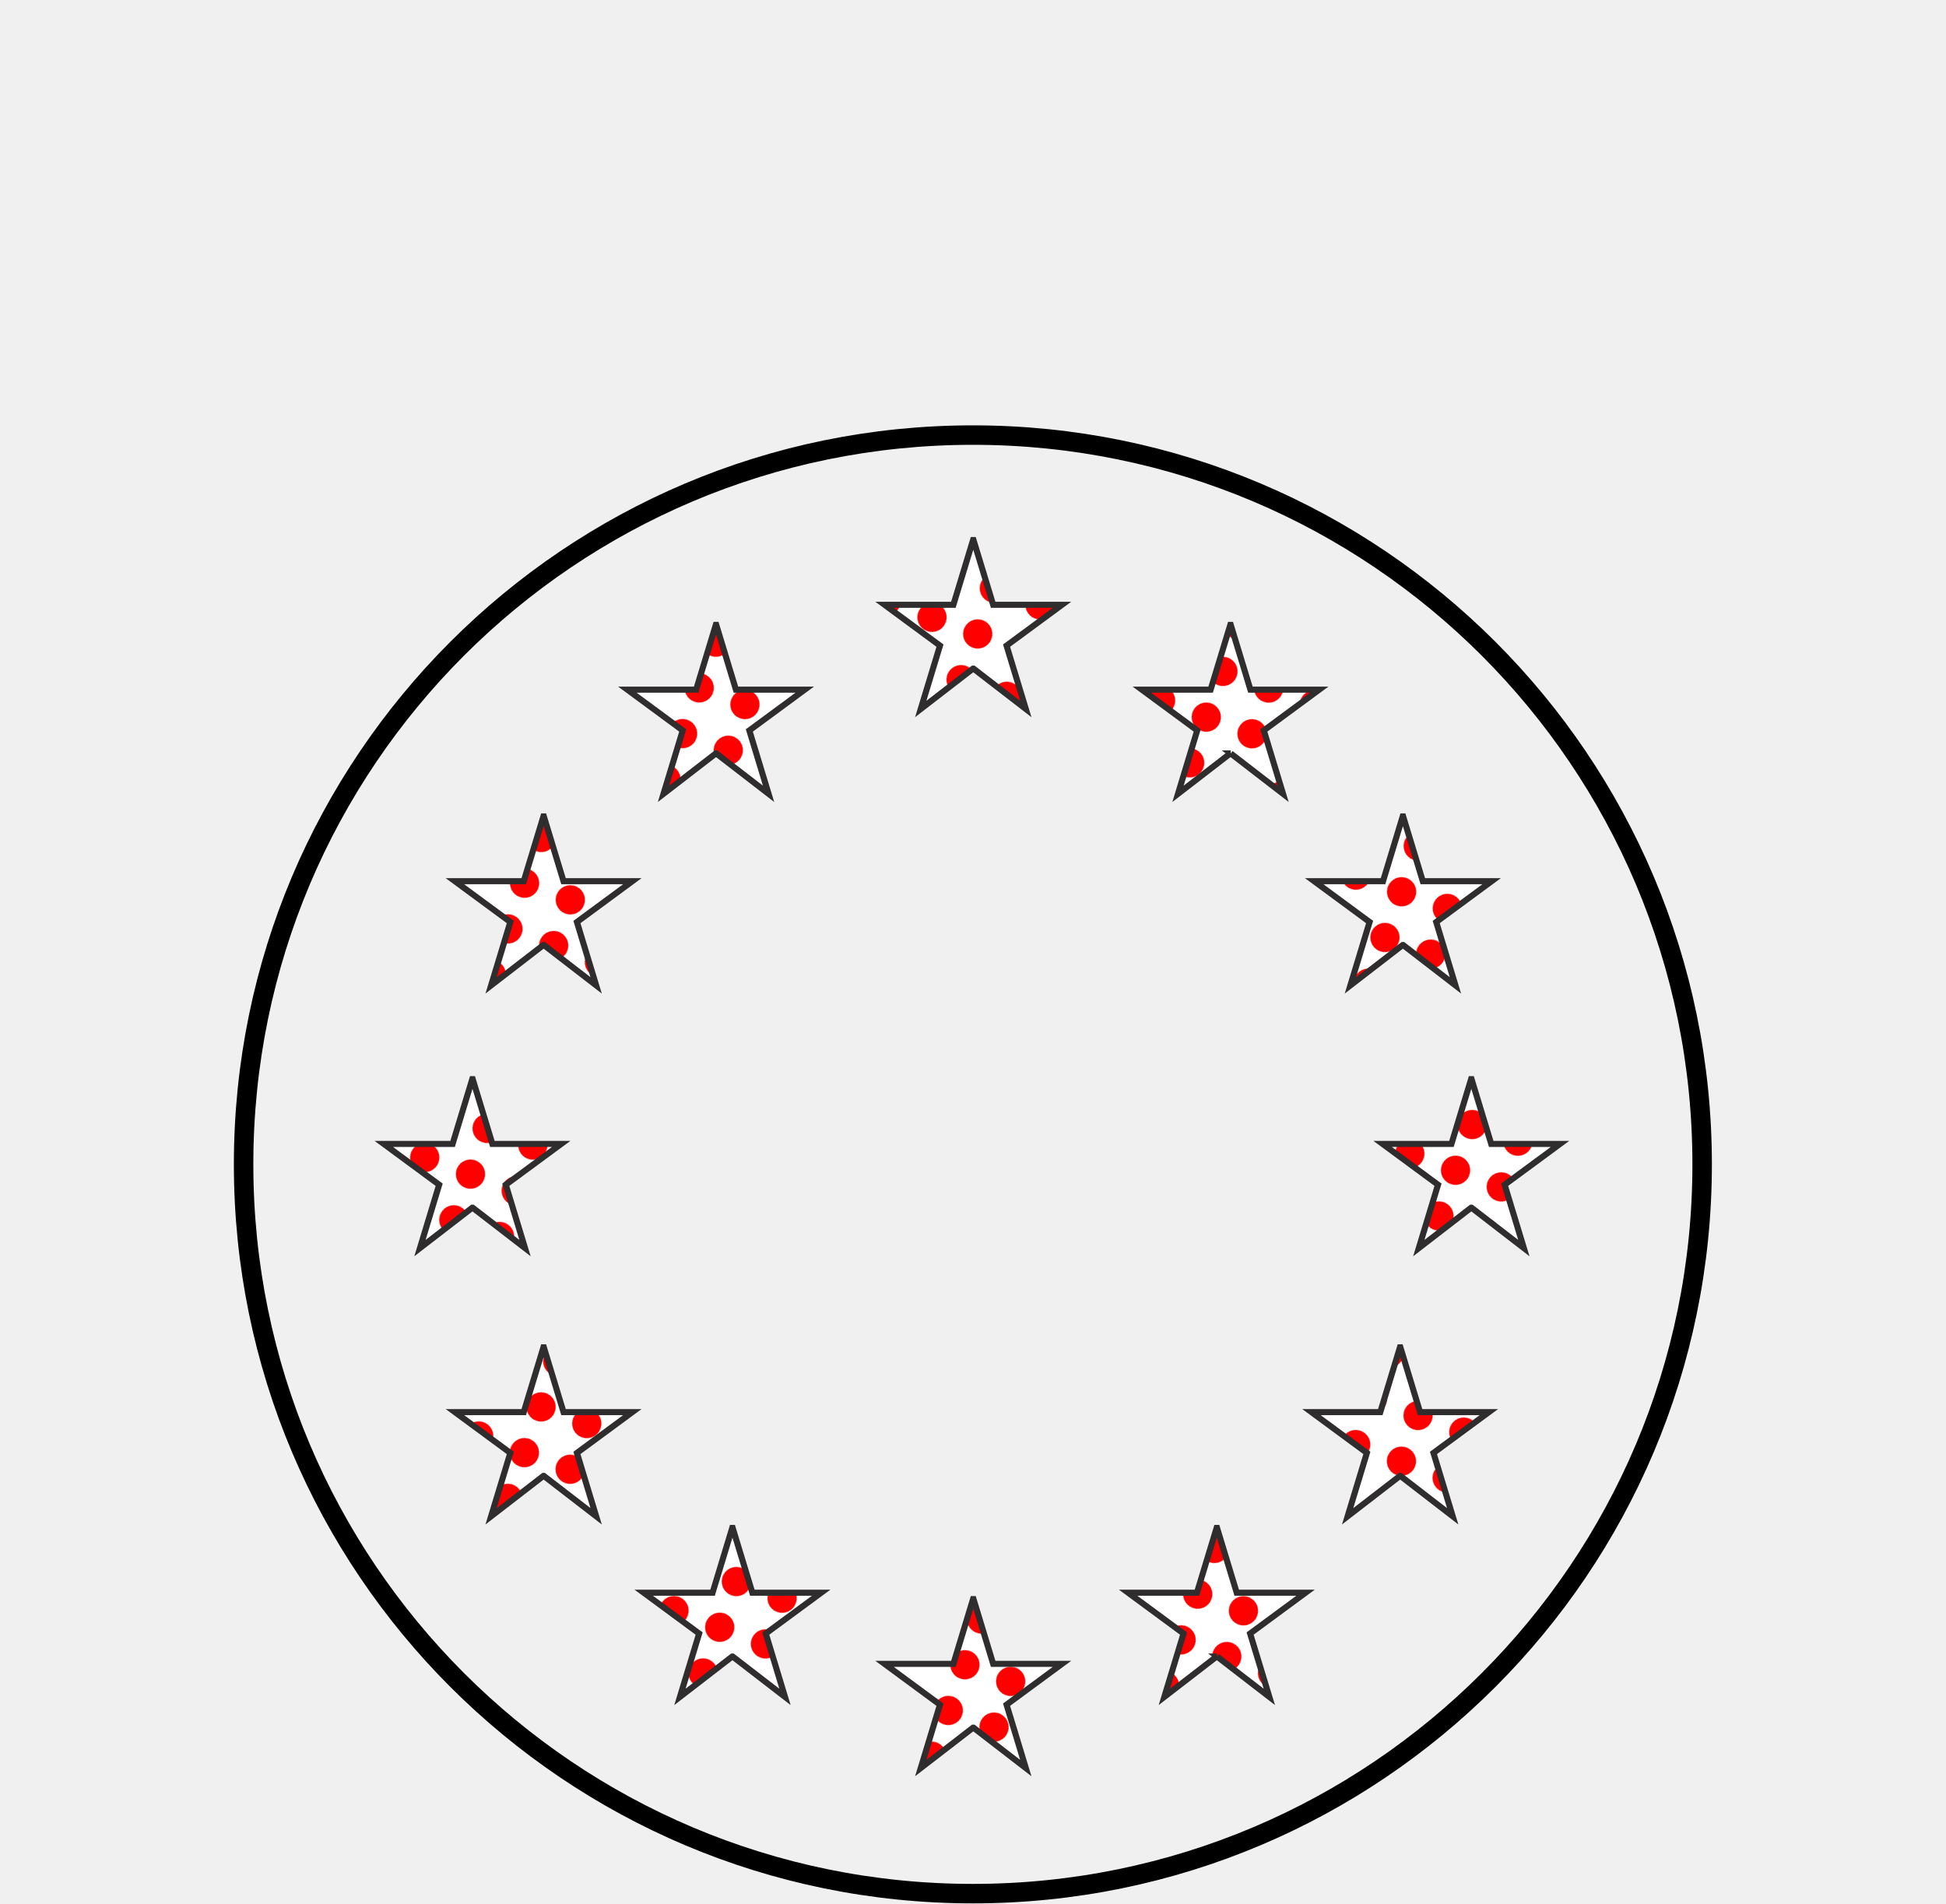
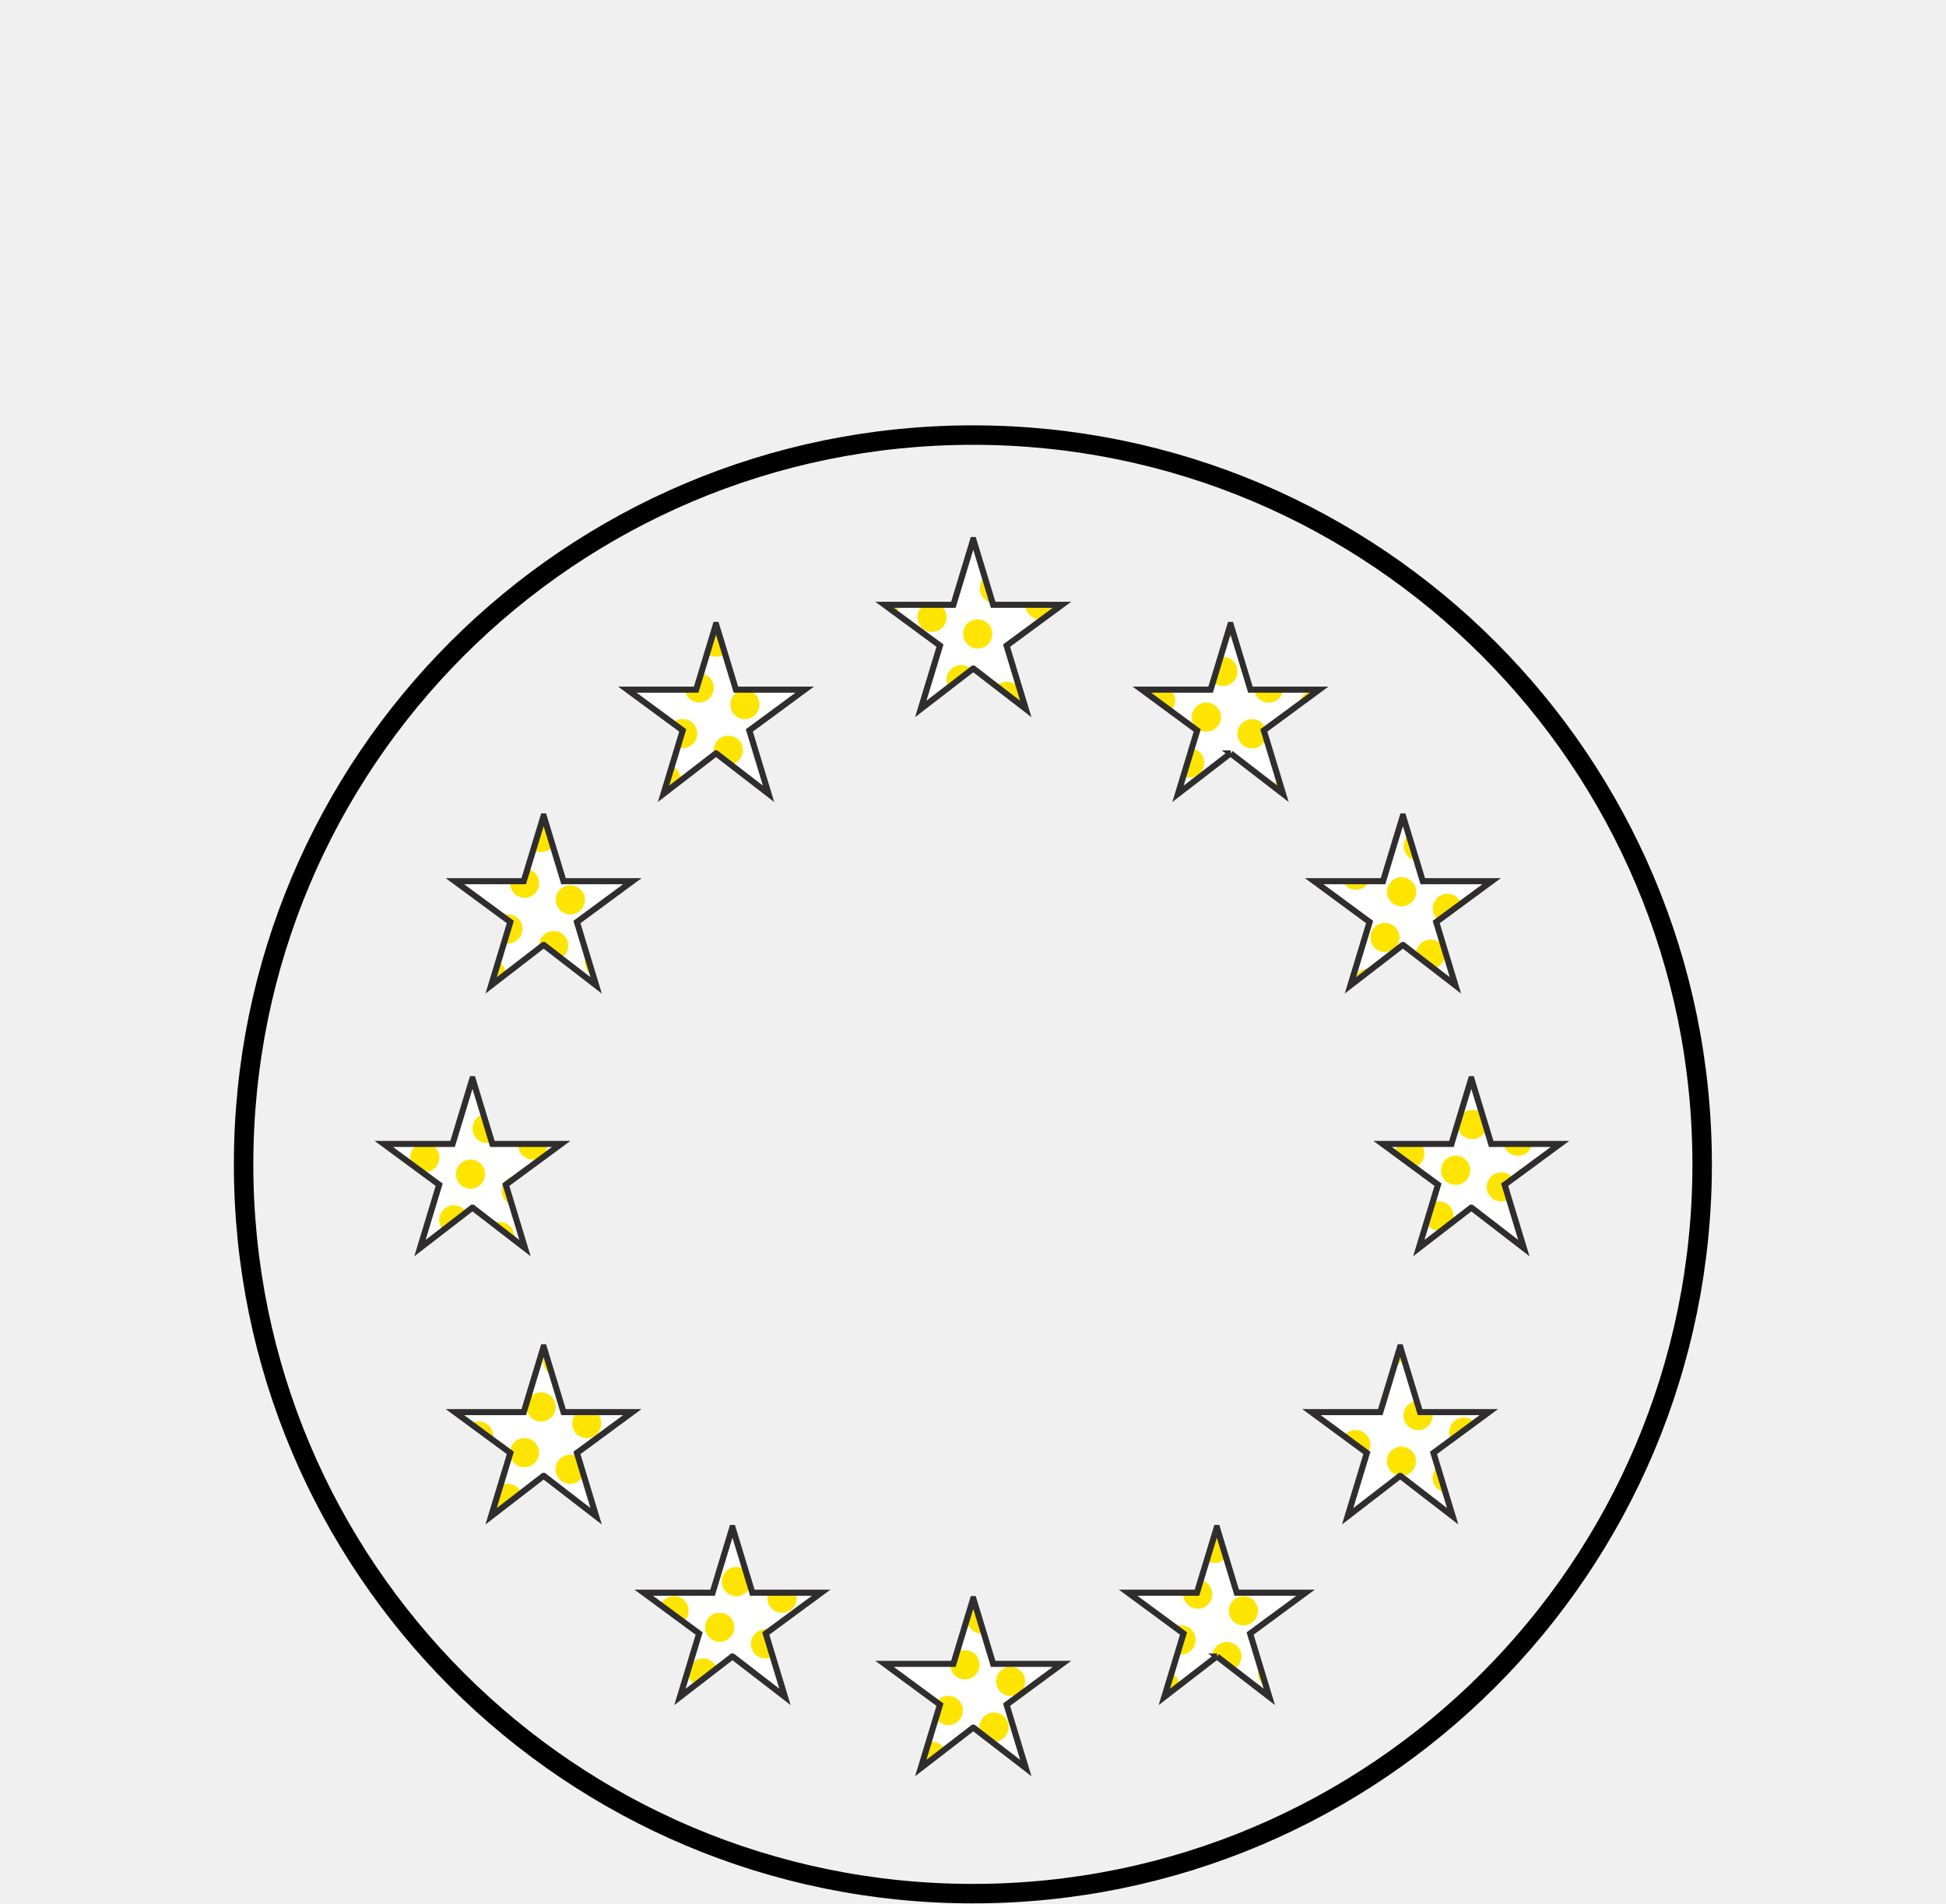
<svg xmlns="http://www.w3.org/2000/svg" version="1.1" id="svg10845" height="195.603" width="200">
  <defs id="defs4809">
    <pattern id="polka" patternTransform="rotate(20)" height="5" width="5" patternUnits="userSpaceOnUse">
      <rect y="0" x="0" height="5" width="5" style="fill:#ffffff" id="polka__bg" />
-       <circle cx="2" style="fill:#ff0000" cy="2" r="1.5" id="polka__inner" />
+       <circle cx="2" style="fill:#fde501" cy="2" r="1.5" id="polka__inner" />
    </pattern>
  </defs>
  <g style="display:inline" transform="translate(-282.081,-278.4112)" id="layer1">
    <ellipse style="color:#000000;display:inline;overflow:visible;visibility:visible;opacity:1;fill:none;fill-opacity:1;fill-rule:nonzero;stroke:#000000;stroke-width:2;stroke-miterlimit:4;stroke-dasharray:none;stroke-opacity:1;marker:none;enable-background:accumulate" id="path6022" cx="382.068" cy="398.076" rx="74.951" ry="74.95" />
    <path d="m 382.132,347.127 5.375,4.146 -1.976,-6.51 5.696,-4.195 -7.074,0 -2.021,-6.654 -0.046,0 -2.02,6.654 -7.074,0 5.695,4.195 -1.975,6.51 5.374,-4.146 0.046,0 z" style="fill:#ffffff;fill-opacity:1;fill-rule:nonzero;stroke:none" id="path974" />
    <path d="m 382.132,347.127 5.375,4.146 -1.976,-6.51 5.696,-4.195 -7.074,0 -2.021,-6.654 -0.046,0 -2.02,6.654 -7.074,0 5.695,4.195 -1.975,6.51 5.374,-4.146 0.046,0 z" style="fill:url(#polka);stroke:#2f2d2e;stroke-width:0.625;stroke-linecap:butt;stroke-linejoin:miter;stroke-miterlimit:4;stroke-dasharray:none;stroke-opacity:1;fill-opacity:1.0" id="path978" />
    <path d="m 408.57,355.846 5.374,4.146 -1.975,-6.51 5.695,-4.195 -7.072,0 -2.021,-6.654 -0.046,0 -2.021,6.654 -7.073,0 5.694,4.195 -1.974,6.51 5.374,-4.146 0.046,0 z" style="fill:#ffffff;fill-opacity:1;fill-rule:nonzero;stroke:none" id="path982" />
    <path d="m 408.57,355.846 5.374,4.146 -1.975,-6.51 5.695,-4.195 -7.072,0 -2.021,-6.654 -0.046,0 -2.021,6.654 -7.073,0 5.694,4.195 -1.974,6.51 5.374,-4.146 0.046,0 z" style="fill:url(#polka);stroke:#2f2d2e;stroke-width:0.625;stroke-linecap:butt;stroke-linejoin:miter;stroke-miterlimit:4;stroke-dasharray:none;stroke-opacity:1;fill-opacity:1.0" id="path986" />
    <path d="m 355.694,355.846 5.375,4.146 -1.975,-6.51 5.696,-4.195 -7.075,0 -2.021,-6.654 -0.046,0 -2.019,6.654 -7.075,0 5.695,4.195 -1.975,6.51 5.374,-4.146 0.046,0 z" style="fill:#ffffff;fill-opacity:1;fill-rule:nonzero;stroke:none" id="path990" />
    <path d="m 355.694,355.846 5.375,4.146 -1.975,-6.51 5.696,-4.195 -7.075,0 -2.021,-6.654 -0.046,0 -2.019,6.654 -7.075,0 5.695,4.195 -1.975,6.51 5.374,-4.146 0.046,0 z" style="fill:url(#polka);stroke:#2f2d2e;stroke-width:0.625;stroke-linecap:butt;stroke-linejoin:miter;stroke-miterlimit:4;stroke-dasharray:none;stroke-opacity:1;fill-opacity:1.0" id="path994" />
    <path d="m 337.975,375.534 5.375,4.146 -1.975,-6.51 5.695,-4.195 -7.074,0 -2.021,-6.654 -0.045,0 -2.021,6.654 -7.074,0 5.695,4.195 -1.974,6.51 5.374,-4.146 0.045,0 z" style="fill:#ffffff;fill-opacity:1;fill-rule:nonzero;stroke:none" id="path998" />
    <path d="m 337.975,375.534 5.375,4.146 -1.975,-6.51 5.695,-4.195 -7.074,0 -2.021,-6.654 -0.045,0 -2.021,6.654 -7.074,0 5.695,4.195 -1.974,6.51 5.374,-4.146 0.045,0 z" style="fill:url(#polka);stroke:#2f2d2e;stroke-width:0.625;stroke-linecap:butt;stroke-linejoin:miter;stroke-miterlimit:4;stroke-dasharray:none;stroke-opacity:1;fill-opacity:1.0" id="path1002" />
    <path d="m 426.288,375.534 5.375,4.146 -1.975,-6.51 5.695,-4.195 -7.074,0 -2.021,-6.654 -0.046,0 -2.02,6.654 -7.074,0 5.694,4.195 -1.974,6.51 5.374,-4.146 0.046,0 z" style="fill:#ffffff;fill-opacity:1;fill-rule:nonzero;stroke:none" id="path1006" />
    <path d="m 426.288,375.534 5.375,4.146 -1.975,-6.51 5.695,-4.195 -7.074,0 -2.021,-6.654 -0.046,0 -2.02,6.654 -7.074,0 5.694,4.195 -1.974,6.51 5.374,-4.146 0.046,0 z" style="fill:url(#polka);stroke:#2f2d2e;stroke-width:0.625;stroke-linecap:butt;stroke-linejoin:miter;stroke-miterlimit:4;stroke-dasharray:none;stroke-opacity:1;fill-opacity:1.0" id="path1010" />
    <path d="m 433.319,402.534 5.375,4.146 -1.975,-6.51 5.695,-4.195 -7.074,0 -2.021,-6.654 -0.046,0 -2.02,6.654 -7.074,0 5.694,4.195 -1.974,6.51 5.374,-4.146 0.046,0 z" style="fill:#ffffff;fill-opacity:1;fill-rule:nonzero;stroke:none" id="path1014" />
    <path d="m 433.319,402.534 5.375,4.146 -1.975,-6.51 5.695,-4.195 -7.074,0 -2.021,-6.654 -0.046,0 -2.02,6.654 -7.074,0 5.694,4.195 -1.974,6.51 5.374,-4.146 0.046,0 z" style="fill:url(#polka);stroke:#2f2d2e;stroke-width:0.625;stroke-linecap:butt;stroke-linejoin:miter;stroke-miterlimit:4;stroke-dasharray:none;stroke-opacity:1;fill-opacity:1.0" id="path1018" />
    <path d="m 330.663,402.534 5.375,4.146 -1.975,-6.51 5.695,-4.195 -7.074,0 -2.021,-6.654 -0.046,0 -2.02,6.654 -7.074,0 5.694,4.195 -1.974,6.51 5.374,-4.146 0.046,0 z" style="fill:#ffffff;fill-opacity:1;fill-rule:nonzero;stroke:none" id="path1022" />
    <path d="m 330.663,402.534 5.375,4.146 -1.975,-6.51 5.695,-4.195 -7.074,0 -2.021,-6.654 -0.046,0 -2.02,6.654 -7.074,0 5.694,4.195 -1.974,6.51 5.374,-4.146 0.046,0 z" style="fill:url(#polka);stroke:#2f2d2e;stroke-width:0.625;stroke-linecap:butt;stroke-linejoin:miter;stroke-miterlimit:4;stroke-dasharray:none;stroke-opacity:1;fill-opacity:1.0" id="path1026" />
    <path d="m 337.975,430.096 5.375,4.146 -1.975,-6.51 5.695,-4.195 -7.074,0 -2.021,-6.654 -0.045,0 -2.021,6.654 -7.074,0 5.695,4.195 -1.974,6.51 5.374,-4.146 0.045,0 z" style="fill:#ffffff;fill-opacity:1;fill-rule:nonzero;stroke:none" id="path1030" />
    <path d="m 337.975,430.096 5.375,4.146 -1.975,-6.51 5.695,-4.195 -7.074,0 -2.021,-6.654 -0.045,0 -2.021,6.654 -7.074,0 5.695,4.195 -1.974,6.51 5.374,-4.146 0.045,0 z" style="fill:url(#polka);stroke:#2f2d2e;stroke-width:0.625;stroke-linecap:butt;stroke-linejoin:miter;stroke-miterlimit:4;stroke-dasharray:none;stroke-opacity:1;fill-opacity:1.0" id="path1034" />
    <path d="m 426.006,430.096 5.375,4.146 -1.975,-6.51 5.696,-4.195 -7.075,0 -2.021,-6.654 -0.046,0 -2.019,6.654 -7.075,0 5.695,4.195 -1.975,6.51 5.374,-4.146 0.046,0 z" style="fill:#ffffff;fill-opacity:1;fill-rule:nonzero;stroke:none" id="path1038" />
    <path d="m 426.006,430.096 5.375,4.146 -1.975,-6.51 5.696,-4.195 -7.075,0 -2.021,-6.654 -0.046,0 -2.019,6.654 -7.075,0 5.695,4.195 -1.975,6.51 5.374,-4.146 0.046,0 z" style="fill:url(#polka);stroke:#2f2d2e;stroke-width:0.625;stroke-linecap:butt;stroke-linejoin:miter;stroke-miterlimit:4;stroke-dasharray:none;stroke-opacity:1;fill-opacity:1.0" id="path1042" />
    <path d="m 407.163,448.659 5.374,4.146 -1.975,-6.51 5.695,-4.195 -7.072,0 -2.021,-6.654 -0.046,0 -2.021,6.654 -7.072,0 5.694,4.195 -1.974,6.51 5.374,-4.146 0.046,0 z" style="fill:#ffffff;fill-opacity:1;fill-rule:nonzero;stroke:none" id="path1046" />
    <path d="m 407.163,448.659 5.374,4.146 -1.975,-6.51 5.695,-4.195 -7.072,0 -2.021,-6.654 -0.046,0 -2.021,6.654 -7.072,0 5.694,4.195 -1.974,6.51 5.374,-4.146 0.046,0 z" style="fill:url(#polka);stroke:#2f2d2e;stroke-width:0.625;stroke-linecap:butt;stroke-linejoin:miter;stroke-miterlimit:4;stroke-dasharray:none;stroke-opacity:1;fill-opacity:1.0" id="path1050" />
    <path d="m 357.382,448.659 5.375,4.146 -1.975,-6.51 5.695,-4.195 -7.074,0 -2.021,-6.654 -0.046,0 -2.02,6.654 -7.074,0 5.694,4.195 -1.974,6.51 5.374,-4.146 0.046,0 z" style="fill:#ffffff;fill-opacity:1;fill-rule:nonzero;stroke:none" id="path1054" />
    <path d="m 357.382,448.659 5.375,4.146 -1.975,-6.51 5.695,-4.195 -7.074,0 -2.021,-6.654 -0.046,0 -2.02,6.654 -7.074,0 5.694,4.195 -1.974,6.51 5.374,-4.146 0.046,0 z" style="fill:url(#polka);stroke:#2f2d2e;stroke-width:0.625;stroke-linecap:butt;stroke-linejoin:miter;stroke-miterlimit:4;stroke-dasharray:none;stroke-opacity:1;fill-opacity:1.0" id="path1058" />
    <path d="m 382.132,455.971 5.375,4.146 -1.976,-6.51 5.696,-4.195 -7.074,0 -2.021,-6.654 -0.046,0 -2.02,6.654 -7.074,0 5.695,4.195 -1.975,6.51 5.374,-4.146 0.046,0 z" style="fill:#ffffff;fill-opacity:1;fill-rule:nonzero;stroke:none" id="path1062" />
    <path d="m 382.132,455.971 5.375,4.146 -1.976,-6.51 5.696,-4.195 -7.074,0 -2.021,-6.654 -0.046,0 -2.02,6.654 -7.074,0 5.695,4.195 -1.975,6.51 5.374,-4.146 0.046,0 z" style="fill:url(#polka);stroke:#2f2d2e;stroke-width:0.625;stroke-linecap:butt;stroke-linejoin:miter;stroke-miterlimit:4;stroke-dasharray:none;stroke-opacity:1;fill-opacity:1.0" id="path1066" />
  </g>
</svg>
